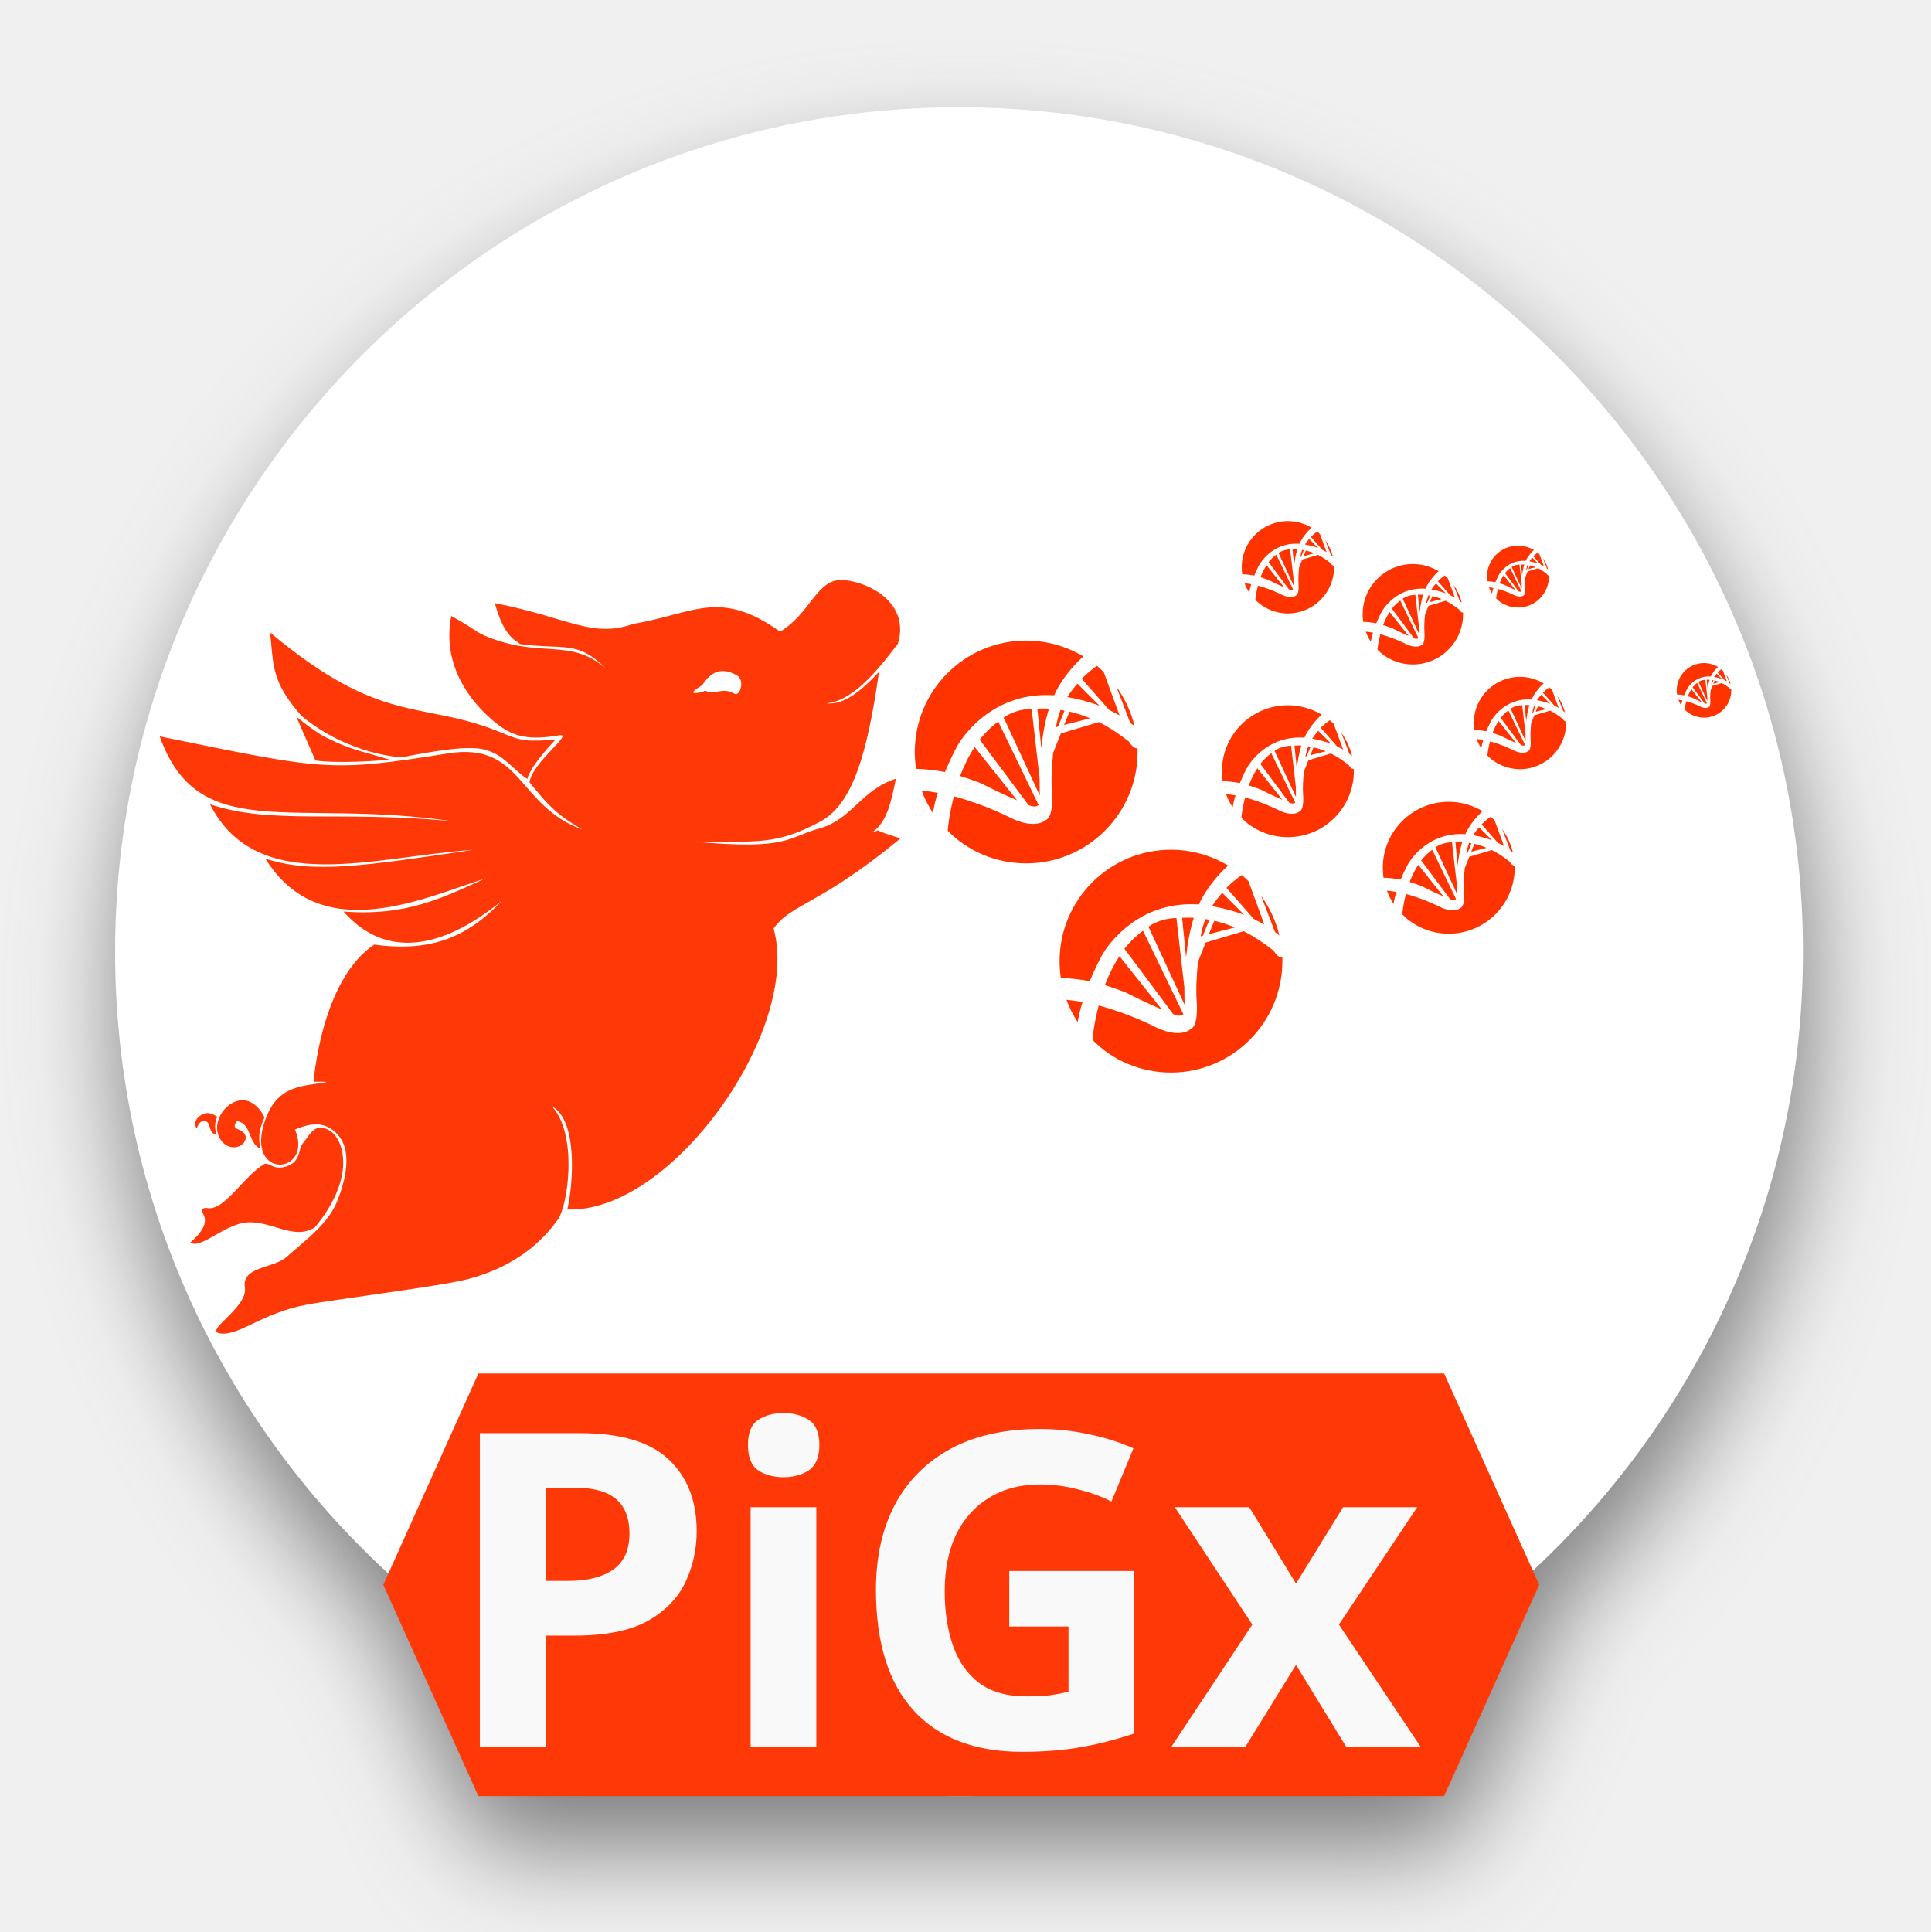
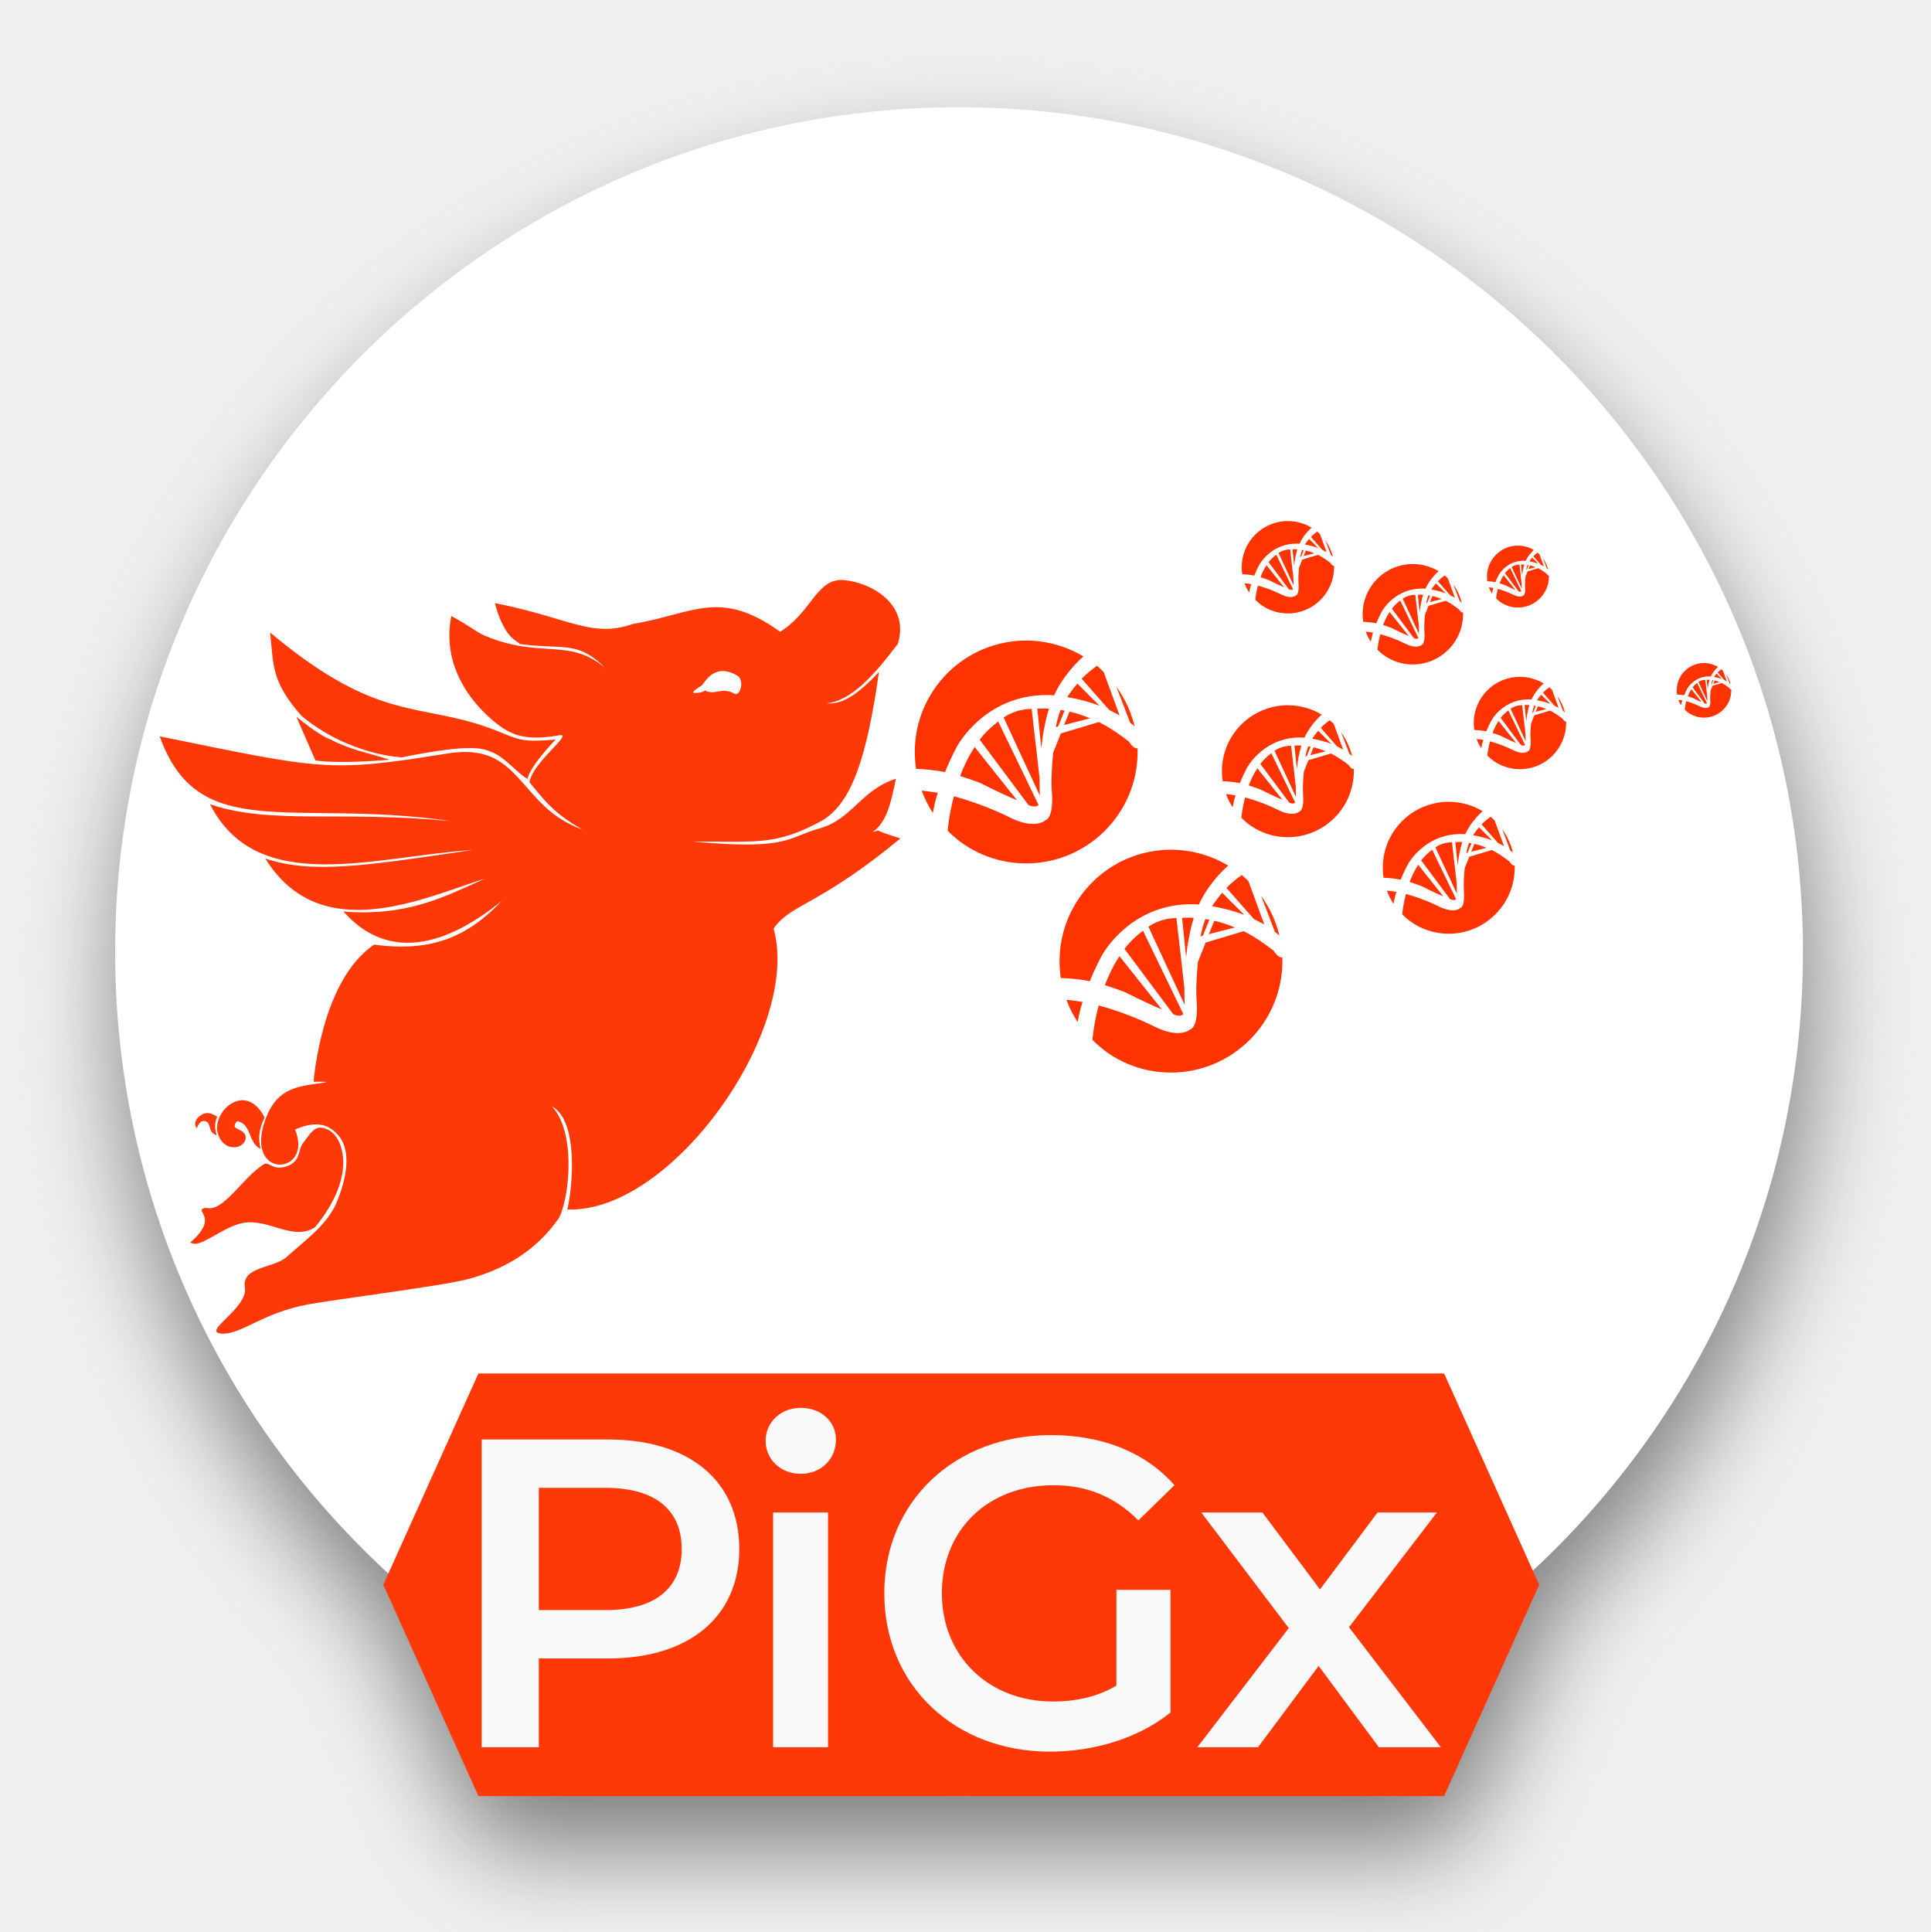
<svg xmlns="http://www.w3.org/2000/svg" version="1.1" id="svg4485" xml:space="preserve" width="102.199" height="102.244" viewBox="0 0 102.199 102.244">
  <defs id="defs4489">
    <clipPath clipPathUnits="userSpaceOnUse" id="clipPath4501">
      <path d="M 0,0 H 124.992 V 144 H 0 Z" id="path4499" style="clip-rule:evenodd" />
    </clipPath>
    <clipPath clipPathUnits="userSpaceOnUse" id="clipPath4525">
      <path d="M 0,0 H 100 V 125 H 0 Z" id="path4523" />
    </clipPath>
    <clipPath clipPathUnits="userSpaceOnUse" id="clipPath4545">
      <path d="M 0,0 H 100 V 125 H 0 Z" id="path4543" />
    </clipPath>
    <clipPath clipPathUnits="userSpaceOnUse" id="clipPath4561">
      <path d="M 0,0 H 100 V 125 H 0 Z" id="path4559" />
    </clipPath>
    <clipPath clipPathUnits="userSpaceOnUse" id="clipPath4577">
      <path d="M 0,0 H 100 V 125 H 0 Z" id="path4575" />
    </clipPath>
    <clipPath clipPathUnits="userSpaceOnUse" id="clipPath4593">
      <path d="M 0,0 H 100 V 125 H 0 Z" id="path4591" />
    </clipPath>
    <clipPath clipPathUnits="userSpaceOnUse" id="clipPath4609">
      <path d="M 0,0 H 100 V 125 H 0 Z" id="path4607" />
    </clipPath>
    <clipPath clipPathUnits="userSpaceOnUse" id="clipPath4625">
      <path d="M 0,0 H 100 V 125 H 0 Z" id="path4623" />
    </clipPath>
    <clipPath clipPathUnits="userSpaceOnUse" id="clipPath4641">
      <path d="M 0,0 H 100 V 125 H 0 Z" id="path4639" />
    </clipPath>
    <clipPath clipPathUnits="userSpaceOnUse" id="clipPath4657">
      <path d="M 0,0 H 100 V 125 H 0 Z" id="path4655" />
    </clipPath>
    <clipPath clipPathUnits="userSpaceOnUse" id="clipPath4673">
      <path d="M 0,0 H 100 V 125 H 0 Z" id="path4671" />
    </clipPath>
    <filter style="color-interpolation-filters:sRGB" id="filter5085" x="-0.072" width="1.144" y="-0.072" height="1.144">
      <feGaussianBlur stdDeviation="2.681" id="feGaussianBlur5087" />
    </filter>
  </defs>
  <g id="g4493" transform="matrix(1.333333,0,0,-1.333333,-32.45007,181.1392)">
    <g id="g4495">
      <g id="g4497" clip-path="url(#clipPath4501)">
        <path style="fill:#7d7d7d;fill-opacity:1;fill-rule:evenodd;stroke:none;stroke-width:1.333;filter:url(#filter5085)" d="m 94.143,99.246 c -24.652,0 -44.666,20.025 -44.666,44.689 0,13.016 5.576,24.736 14.465,32.906 l -0.27,0.598 5.031,11.184 h 25.439 25.676 l 5.031,-11.184 -0.34,-0.758 c 8.789,-8.163 14.299,-19.813 14.299,-32.746 0,-24.665 -20.014,-44.689 -44.666,-44.689 z" transform="matrix(0.75,0,0,-0.75,-7.94473,203.9638)" id="path4515-7" />
        <path d="m 62.407,131.598 c 18.489,0 33.5,-15.018 33.5,-33.517 0,-18.498 -15.011,-33.516 -33.5,-33.516 -18.489,0 -33.5,15.018 -33.5,33.516 0,18.498 15.011,33.517 33.5,33.517 z" style="fill:#ffffff;fill-opacity:1;fill-rule:evenodd;stroke:none" id="path4515" />
        <g id="g4517" transform="matrix(0.333111,0,0,0.333111,28.907,114.591)">
          <g id="g4519" transform="translate(0,-125)">
            <g id="g4521" />
            <g id="g4535">
              <g clip-path="url(#clipPath4525)" id="g4533">
                <path d="m 86.281,119.719 c -2.749,-0.216 -3.496,-3.985 -7.031,-6.156 -7.259,5.207 -10.39,2.1 -17.5,0.937 -4.99,-1.75 -7.622,0.733 -16.5,2.469 1.202,-4.429 2.752,-4.454 2.969,-4.875 5.266,-0.712 6.83,0.493 10.219,-2.875 -4.399,3.716 -7.652,1.045 -14.406,3.875 -1.336,0.635 -1.171,0.793 -3.969,2.344 -1.015,-5.093 1.431,-9.368 4.719,-12.25 2.092,-1.835 3.824,-2.732 8.125,-1.969 1.863,0.33 -3.144,-3.145 -3.527,-5.598 C 51.084,93.591 52.157,91.974 55.683,90 47.947,92.732 48.55,100.494 39.656,99.062 25.345,96.759 24.79,97.138 5.312,101.094 9.957,88.16 21.012,93.746 40.031,91 26.422,92.271 18.665,90.54 11.312,93 16.943,81.932 30.938,86.796 42.625,87.562 29.625,85.635 23.525,84.689 17.906,86.531 24.491,75.904 36.859,81.872 44.094,84.156 38.992,81.847 34.737,79.649 27.219,80.219 34.142,72.393 42.913,78.949 46.094,81.5 42.091,77.298 37.828,75.331 30.875,76.281 24.515,72.012 23.656,59.938 23.656,59.938 c 0,0 1.367,0.03 1.531,-0.031 -0.091,-0.038 -0.392,-0.096 -1.094,-0.188 -2.897,-0.379 -5.013,-0.914 -6.219,-4.375 -2.504,-7.185 5.838,-6.524 3.562,-1.094 2.566,1.09 4.018,0.628 5.156,-0.688 1.7,-1.965 0.854,-5.359 -0.094,-7.781 -1.098,-2.806 -3.826,-4.707 -6.062,-6.719 -1.531,-1.377 -5.375,-1.105 -4.969,-3.625 0.4,-2.483 -5.156,-5.284 -2.844,-5.5 2.312,-0.216 4.825,2.439 10.344,3.469 2.962,0.553 15.91,2.192 18.978,2.991 6.701,1.745 9.593,5.447 10.812,7.116 1.219,1.669 2.409,10.17 -0.705,13.495 3.174,-1.702 2.499,-9.552 1.831,-12.285 12.45,-0.499 27.938,21.485 24.585,33.471 2.144,3.017 5.363,2.678 15.124,10.743 -4.18,1.258 -1.854,1.013 -3.302,0.771 1.628,1.154 2.157,3.341 2.754,6.338 -4.197,-1.361 -5.192,-4.829 -9.108,-5.921 -3.917,-1.092 -3.641,-2.624 -15.094,-1.562 7.737,0.008 9.891,-0.484 15.312,2.438 3.714,2.121 5.462,7.854 6.875,17.781 -2.807,-3.046 -4.655,-3.918 -6.25,-3.75 3.037,0.301 5.79,3.515 8.5,7.094 1.435,4.709 -3.143,7.287 -6.438,7.594 -0.203,0.019 -0.379,0.014 -0.562,0 z m -67.812,-6.25 c 0.435,-3.783 0.044,-5.778 3.781,-9.969 5.716,-4.708 11.938,-4.906 11.938,-4.906 0,0 4.966,1.038 7.5,1.094 1.689,0.037 2.259,-0.069 3.277,-0.5 1.606,-0.68 2.943,-2.461 4.165,-3.165 0.351,1.591 3.37,4.697 3.37,4.697 0,0 -2.53,-0.262 -3.781,-0.063 -1.171,0.187 -2.266,0.727 -3.375,1.157 -9.105,3.527 -13.689,0.614 -26.875,11.656 z m 53.844,-4.594 c 0.504,0.022 1.115,-0.125 1.812,-0.531 0.938,-0.547 0.37,-2.57 -0.344,-2.156 -1.439,0.833 -2.326,-0.247 -3.5,0.375 -0.047,-0.088 -0.261,-0.201 -0.844,-0.282 -0.943,-0.131 -0.568,0.249 0.469,0.875 0.21,0.127 0.893,1.653 2.406,1.719 z m -50.719,-5.437 2.281,-5.219 c 0,0 2.553,-0.451 8.844,0.094 -2.634,0.827 -4.85,1.239 -7.031,2.406 -1.341,0.439 -4.094,2.719 -4.094,2.719 z m 2.938,-48.969 c -0.937,0.095 -1.596,-1.171 -2.188,-1.906 -0.513,-0.638 -0.213,-1.945 -1.625,-2.594 -1.797,-0.745 -2.203,0.361 -2.906,0.188 -2.63,-1.548 -4.859,-5.834 -6.991,-5.237 -1.748,-0.306 1.814,-0.96 -1.844,-4.112 1.036,-0.9 3.806,1.884 6.321,2.317 3.057,0.526 5.905,-2.215 8.513,-0.531 2.524,3.022 3.663,6.131 3.312,8.625 -0.223,1.589 -1.003,3.089 -2.594,3.25 z" style="fill:#ff3300;fill-opacity:0.97;fill-rule:nonzero;stroke:none" id="path4527" />
                <path d="m 17.334,51.941 c -1.508,0.694 -1.037,3.006 -2.813,3.31 -0.533,-0.674 -0.222,-0.832 0.373,-1.082 1.294,-0.622 0.536,-2 -0.666,-2.038 -1.202,-0.038 -1.988,1.026 -2.082,2.214 -0.024,1.468 1.069,2.953 2.484,3.323 1.51,0.395 2.655,-0.9 3.178,-1.961 -0.734,-1.639 -0.748,-2.529 -0.475,-3.766 z" style="fill:#ff3300;fill-opacity:0.97;fill-rule:nonzero;stroke:none" id="path4529" />
                <path d="m 10.868,56.202 c 0.565,0.092 1.315,-0.44 1.315,-0.44 0,0 -0.543,-0.81 -0.073,-2.2 -1.095,0.351 -0.613,1.377 -1.279,1.65 -0.413,0.169 -0.805,-0.025 -1.096,-0.807 -0.587,0.692 0.239,1.651 1.133,1.797 z" style="fill:#ff3300;fill-opacity:0.97;fill-rule:nonzero;stroke:none" id="path4531" />
              </g>
            </g>
          </g>
        </g>
        <g id="g4537" transform="matrix(0.058176,0,0,0.058176,72.552,108.153)">
          <g id="g4539" transform="translate(0,-125)">
            <g id="g4541" />
            <g id="g4551">
              <g clip-path="url(#clipPath4545)" id="g4549">
                <path d="M 40.9,88.9 55.5,57.4 c 0,1.5 -0.1,4 -0.1,7.1 l -3.2,27.9 c -7,-0.1 -11.3,-3.5 -11.3,-3.5 z m 18.3,3.6 c -1.7,0.1 -3.3,0.1 -4.7,0 l 1.6,-16 c 0.5,5.2 1.5,10.8 3.1,16 z M 23.3,65.3 c 2.6,-0.8 5.2,-1.7 8.1,-2.8 0,0 8.4,-4.3 14.9,-7 L 29.2,77 C 26.7,73.3 24.8,69.2 23.3,65.3 Z m -11,-14.9 c 0.5,2.7 1.1,5.5 2,8.1 -2.2,0.4 -4.4,0.7 -6.5,0.9 1.1,-3.2 2.7,-6.2 4.5,-9 z m 39.6,2.8 c 0,0 2.1,-0.7 3.1,0.4 L 38.7,87.3 C 35.9,85.2 33.4,82.8 31.2,80 L 50.9,53.6 c 0.4,-0.2 0.7,-0.3 1,-0.4 z m 41.9,32.1 c -1.4,5.9 -4,11.4 -7.4,16.1 2,-5.1 4.1,-10.7 5.6,-14.6 0.6,-0.4 1.3,-1 1.8,-1.5 z m -2.3,-6.1 c -4.2,3.3 -8.2,5.9 -12.1,7.9 L 64,82.5 60.9,74.7 C 60.4,69.8 60,63.6 60.4,58.5 c 0,0 0.9,-9.9 -2.7,-11.1 0,0 -3.9,-3.8 -13.8,0.9 0,0 -10.3,5.4 -23.1,8.8 C 18.8,49.5 18.3,43.7 18.3,43.2 26.3,35 37.6,30 50,30 c 24.8,0 45,20.2 45,45 0,0.5 0,1 0,1.5 -1.8,-0.3 -3.5,2.7 -3.5,2.7 z M 61.3,97.9 c 0.9,2.1 2.1,4.1 3.3,5.9 0,0 3.4,5.3 8.5,9.8 C 66.4,117.6 58.4,120 50,120 25.1,120 5,99.8 5,75 5,72.6 5.2,70.4 5.5,68.2 9,68.1 12.9,67.7 17.2,66.9 c 2.6,6.3 5,10.6 5,10.6 0,0 12,22.2 39.1,20.4 z M 62,85 l 0.9,0.3 2.6,6.4 c -0.6,0.1 -1,0.2 -1.6,0.3 -0.8,-2.1 -1.5,-4.5 -1.9,-7 z m 5.5,6.3 -2.2,-5.4 10.5,2.7 c -2.8,1.2 -5.6,2.1 -8.3,2.7 z m 3.2,11.3 c -1.4,-1.6 -2.8,-3.4 -4.1,-5.4 5,-0.9 9.3,-2.1 13,-3.5 z m 17,-12.8 -6.4,17.5 c -0.9,0.9 -1.8,1.7 -2.7,2.5 -2,-1.4 -4.1,-3.1 -6.2,-5.2 L 83.5,92 c 1.6,-0.8 3.1,-1.6 4.2,-2.2 z" style="fill:#ff3300;fill-opacity:1;fill-rule:nonzero;stroke:none" id="path4547" />
              </g>
            </g>
          </g>
        </g>
        <g id="g4553" transform="matrix(0.058176,0,0,0.058176,78.9376,104.321)">
          <g id="g4555" transform="translate(0,-125)">
            <g id="g4557" />
            <g id="g4567">
              <g clip-path="url(#clipPath4561)" id="g4565">
                <path d="M 40.9,88.9 55.5,57.4 c 0,1.5 -0.1,4 -0.1,7.1 l -3.2,27.9 c -7,-0.1 -11.3,-3.5 -11.3,-3.5 z m 18.3,3.6 c -1.7,0.1 -3.3,0.1 -4.7,0 l 1.6,-16 c 0.5,5.2 1.5,10.8 3.1,16 z M 23.3,65.3 c 2.6,-0.8 5.2,-1.7 8.1,-2.8 0,0 8.4,-4.3 14.9,-7 L 29.2,77 C 26.7,73.3 24.8,69.2 23.3,65.3 Z m -11,-14.9 c 0.5,2.7 1.1,5.5 2,8.1 -2.2,0.4 -4.4,0.7 -6.5,0.9 1.1,-3.2 2.7,-6.2 4.5,-9 z m 39.6,2.8 c 0,0 2.1,-0.7 3.1,0.4 L 38.7,87.3 C 35.9,85.2 33.4,82.8 31.2,80 L 50.9,53.6 c 0.4,-0.2 0.7,-0.3 1,-0.4 z m 41.9,32.1 c -1.4,5.9 -4,11.4 -7.4,16.1 2,-5.1 4.1,-10.7 5.6,-14.6 0.6,-0.4 1.3,-1 1.8,-1.5 z m -2.3,-6.1 c -4.2,3.3 -8.2,5.9 -12.1,7.9 L 64,82.5 60.9,74.7 C 60.4,69.8 60,63.6 60.4,58.5 c 0,0 0.9,-9.9 -2.7,-11.1 0,0 -3.9,-3.8 -13.8,0.9 0,0 -10.3,5.4 -23.1,8.8 C 18.8,49.5 18.3,43.7 18.3,43.2 26.3,35 37.6,30 50,30 c 24.8,0 45,20.2 45,45 0,0.5 0,1 0,1.5 -1.8,-0.3 -3.5,2.7 -3.5,2.7 z M 61.3,97.9 c 0.9,2.1 2.1,4.1 3.3,5.9 0,0 3.4,5.3 8.5,9.8 C 66.4,117.6 58.4,120 50,120 25.1,120 5,99.8 5,75 5,72.6 5.2,70.4 5.5,68.2 9,68.1 12.9,67.7 17.2,66.9 c 2.6,6.3 5,10.6 5,10.6 0,0 12,22.2 39.1,20.4 z M 62,85 l 0.9,0.3 2.6,6.4 c -0.6,0.1 -1,0.2 -1.6,0.3 -0.8,-2.1 -1.5,-4.5 -1.9,-7 z m 5.5,6.3 -2.2,-5.4 10.5,2.7 c -2.8,1.2 -5.6,2.1 -8.3,2.7 z m 3.2,11.3 c -1.4,-1.6 -2.8,-3.4 -4.1,-5.4 5,-0.9 9.3,-2.1 13,-3.5 z m 17,-12.8 -6.4,17.5 c -0.9,0.9 -1.8,1.7 -2.7,2.5 -2,-1.4 -4.1,-3.1 -6.2,-5.2 L 83.5,92 c 1.6,-0.8 3.1,-1.6 4.2,-2.2 z" style="fill:#ff3300;fill-opacity:1;fill-rule:nonzero;stroke:none" id="path4563" />
              </g>
            </g>
          </g>
        </g>
        <g id="g4569" transform="matrix(0.024073,0,0,0.024073,90.7746,109.657)">
          <g id="g4571" transform="translate(0,-125)">
            <g id="g4573" />
            <g id="g4583">
              <g clip-path="url(#clipPath4577)" id="g4581">
                <path d="M 40.9,88.9 55.5,57.4 c 0,1.5 -0.1,4 -0.1,7.1 l -3.2,27.9 c -7,-0.1 -11.3,-3.5 -11.3,-3.5 z m 18.3,3.6 c -1.7,0.1 -3.3,0.1 -4.7,0 l 1.6,-16 c 0.5,5.2 1.5,10.8 3.1,16 z M 23.3,65.3 c 2.6,-0.8 5.2,-1.7 8.1,-2.8 0,0 8.4,-4.3 14.9,-7 L 29.2,77 C 26.7,73.3 24.8,69.2 23.3,65.3 Z m -11,-14.9 c 0.5,2.7 1.1,5.5 2,8.1 -2.2,0.4 -4.4,0.7 -6.5,0.9 1.1,-3.2 2.7,-6.2 4.5,-9 z m 39.6,2.8 c 0,0 2.1,-0.7 3.1,0.4 L 38.7,87.3 C 35.9,85.2 33.4,82.8 31.2,80 L 50.9,53.6 c 0.4,-0.2 0.7,-0.3 1,-0.4 z m 41.9,32.1 c -1.4,5.9 -4,11.4 -7.4,16.1 2,-5.1 4.1,-10.7 5.6,-14.6 0.6,-0.4 1.3,-1 1.8,-1.5 z m -2.3,-6.1 c -4.2,3.3 -8.2,5.9 -12.1,7.9 L 64,82.5 60.9,74.7 C 60.4,69.8 60,63.6 60.4,58.5 c 0,0 0.9,-9.9 -2.7,-11.1 0,0 -3.9,-3.8 -13.8,0.9 0,0 -10.3,5.4 -23.1,8.8 C 18.8,49.5 18.3,43.7 18.3,43.2 26.3,35 37.6,30 50,30 c 24.8,0 45,20.2 45,45 0,0.5 0,1 0,1.5 -1.8,-0.3 -3.5,2.7 -3.5,2.7 z M 61.3,97.9 c 0.9,2.1 2.1,4.1 3.3,5.9 0,0 3.4,5.3 8.5,9.8 C 66.4,117.6 58.4,120 50,120 25.1,120 5,99.8 5,75 5,72.6 5.2,70.4 5.5,68.2 9,68.1 12.9,67.7 17.2,66.9 c 2.6,6.3 5,10.6 5,10.6 0,0 12,22.2 39.1,20.4 z M 62,85 l 0.9,0.3 2.6,6.4 c -0.6,0.1 -1,0.2 -1.6,0.3 -0.8,-2.1 -1.5,-4.5 -1.9,-7 z m 5.5,6.3 -2.2,-5.4 10.5,2.7 c -2.8,1.2 -5.6,2.1 -8.3,2.7 z m 3.2,11.3 c -1.4,-1.6 -2.8,-3.4 -4.1,-5.4 5,-0.9 9.3,-2.1 13,-3.5 z m 17,-12.8 -6.4,17.5 c -0.9,0.9 -1.8,1.7 -2.7,2.5 -2,-1.4 -4.1,-3.1 -6.2,-5.2 L 83.5,92 c 1.6,-0.8 3.1,-1.6 4.2,-2.2 z" style="fill:#ff3300;fill-opacity:1;fill-rule:nonzero;stroke:none" id="path4579" />
              </g>
            </g>
          </g>
        </g>
        <g id="g4585" transform="matrix(0.027311,0,0,0.027311,83.2279,114.335)">
          <g id="g4587" transform="translate(0,-125)">
            <g id="g4589" />
            <g id="g4599">
              <g clip-path="url(#clipPath4593)" id="g4597">
                <path d="M 40.9,88.9 55.5,57.4 c 0,1.5 -0.1,4 -0.1,7.1 l -3.2,27.9 c -7,-0.1 -11.3,-3.5 -11.3,-3.5 z m 18.3,3.6 c -1.7,0.1 -3.3,0.1 -4.7,0 l 1.6,-16 c 0.5,5.2 1.5,10.8 3.1,16 z M 23.3,65.3 c 2.6,-0.8 5.2,-1.7 8.1,-2.8 0,0 8.4,-4.3 14.9,-7 L 29.2,77 C 26.7,73.3 24.8,69.2 23.3,65.3 Z m -11,-14.9 c 0.5,2.7 1.1,5.5 2,8.1 -2.2,0.4 -4.4,0.7 -6.5,0.9 1.1,-3.2 2.7,-6.2 4.5,-9 z m 39.6,2.8 c 0,0 2.1,-0.7 3.1,0.4 L 38.7,87.3 C 35.9,85.2 33.4,82.8 31.2,80 L 50.9,53.6 c 0.4,-0.2 0.7,-0.3 1,-0.4 z m 41.9,32.1 c -1.4,5.9 -4,11.4 -7.4,16.1 2,-5.1 4.1,-10.7 5.6,-14.6 0.6,-0.4 1.3,-1 1.8,-1.5 z m -2.3,-6.1 c -4.2,3.3 -8.2,5.9 -12.1,7.9 L 64,82.5 60.9,74.7 C 60.4,69.8 60,63.6 60.4,58.5 c 0,0 0.9,-9.9 -2.7,-11.1 0,0 -3.9,-3.8 -13.8,0.9 0,0 -10.3,5.4 -23.1,8.8 C 18.8,49.5 18.3,43.7 18.3,43.2 26.3,35 37.6,30 50,30 c 24.8,0 45,20.2 45,45 0,0.5 0,1 0,1.5 -1.8,-0.3 -3.5,2.7 -3.5,2.7 z M 61.3,97.9 c 0.9,2.1 2.1,4.1 3.3,5.9 0,0 3.4,5.3 8.5,9.8 C 66.4,117.6 58.4,120 50,120 25.1,120 5,99.8 5,75 5,72.6 5.2,70.4 5.5,68.2 9,68.1 12.9,67.7 17.2,66.9 c 2.6,6.3 5,10.6 5,10.6 0,0 12,22.2 39.1,20.4 z M 62,85 l 0.9,0.3 2.6,6.4 c -0.6,0.1 -1,0.2 -1.6,0.3 -0.8,-2.1 -1.5,-4.5 -1.9,-7 z m 5.5,6.3 -2.2,-5.4 10.5,2.7 c -2.8,1.2 -5.6,2.1 -8.3,2.7 z m 3.2,11.3 c -1.4,-1.6 -2.8,-3.4 -4.1,-5.4 5,-0.9 9.3,-2.1 13,-3.5 z m 17,-12.8 -6.4,17.5 c -0.9,0.9 -1.8,1.7 -2.7,2.5 -2,-1.4 -4.1,-3.1 -6.2,-5.2 L 83.5,92 c 1.6,-0.8 3.1,-1.6 4.2,-2.2 z" style="fill:#ff3300;fill-opacity:1;fill-rule:nonzero;stroke:none" id="path4595" />
              </g>
            </g>
          </g>
        </g>
        <g id="g4601" transform="matrix(0.044286,0,0,0.044286,78.2072,113.689)">
          <g id="g4603" transform="translate(0,-125)">
            <g id="g4605" />
            <g id="g4615">
              <g clip-path="url(#clipPath4609)" id="g4613">
                <path d="M 40.9,88.9 55.5,57.4 c 0,1.5 -0.1,4 -0.1,7.1 l -3.2,27.9 c -7,-0.1 -11.3,-3.5 -11.3,-3.5 z m 18.3,3.6 c -1.7,0.1 -3.3,0.1 -4.7,0 l 1.6,-16 c 0.5,5.2 1.5,10.8 3.1,16 z M 23.3,65.3 c 2.6,-0.8 5.2,-1.7 8.1,-2.8 0,0 8.4,-4.3 14.9,-7 L 29.2,77 C 26.7,73.3 24.8,69.2 23.3,65.3 Z m -11,-14.9 c 0.5,2.7 1.1,5.5 2,8.1 -2.2,0.4 -4.4,0.7 -6.5,0.9 1.1,-3.2 2.7,-6.2 4.5,-9 z m 39.6,2.8 c 0,0 2.1,-0.7 3.1,0.4 L 38.7,87.3 C 35.9,85.2 33.4,82.8 31.2,80 L 50.9,53.6 c 0.4,-0.2 0.7,-0.3 1,-0.4 z m 41.9,32.1 c -1.4,5.9 -4,11.4 -7.4,16.1 2,-5.1 4.1,-10.7 5.6,-14.6 0.6,-0.4 1.3,-1 1.8,-1.5 z m -2.3,-6.1 c -4.2,3.3 -8.2,5.9 -12.1,7.9 L 64,82.5 60.9,74.7 C 60.4,69.8 60,63.6 60.4,58.5 c 0,0 0.9,-9.9 -2.7,-11.1 0,0 -3.9,-3.8 -13.8,0.9 0,0 -10.3,5.4 -23.1,8.8 C 18.8,49.5 18.3,43.7 18.3,43.2 26.3,35 37.6,30 50,30 c 24.8,0 45,20.2 45,45 0,0.5 0,1 0,1.5 -1.8,-0.3 -3.5,2.7 -3.5,2.7 z M 61.3,97.9 c 0.9,2.1 2.1,4.1 3.3,5.9 0,0 3.4,5.3 8.5,9.8 C 66.4,117.6 58.4,120 50,120 25.1,120 5,99.8 5,75 5,72.6 5.2,70.4 5.5,68.2 9,68.1 12.9,67.7 17.2,66.9 c 2.6,6.3 5,10.6 5,10.6 0,0 12,22.2 39.1,20.4 z M 62,85 l 0.9,0.3 2.6,6.4 c -0.6,0.1 -1,0.2 -1.6,0.3 -0.8,-2.1 -1.5,-4.5 -1.9,-7 z m 5.5,6.3 -2.2,-5.4 10.5,2.7 c -2.8,1.2 -5.6,2.1 -8.3,2.7 z m 3.2,11.3 c -1.4,-1.6 -2.8,-3.4 -4.1,-5.4 5,-0.9 9.3,-2.1 13,-3.5 z m 17,-12.8 -6.4,17.5 c -0.9,0.9 -1.8,1.7 -2.7,2.5 -2,-1.4 -4.1,-3.1 -6.2,-5.2 L 83.5,92 c 1.6,-0.8 3.1,-1.6 4.2,-2.2 z" style="fill:#ff3300;fill-opacity:1;fill-rule:nonzero;stroke:none" id="path4611" />
              </g>
            </g>
          </g>
        </g>
        <g id="g4617" transform="matrix(0.098272,0,0,0.098272,60.1593,110.921)">
          <g id="g4619" transform="translate(0,-125)">
            <g id="g4621" />
            <g id="g4631">
              <g clip-path="url(#clipPath4625)" id="g4629">
                <path d="M 40.9,88.9 55.5,57.4 c 0,1.5 -0.1,4 -0.1,7.1 l -3.2,27.9 c -7,-0.1 -11.3,-3.5 -11.3,-3.5 z m 18.3,3.6 c -1.7,0.1 -3.3,0.1 -4.7,0 l 1.6,-16 c 0.5,5.2 1.5,10.8 3.1,16 z M 23.3,65.3 c 2.6,-0.8 5.2,-1.7 8.1,-2.8 0,0 8.4,-4.3 14.9,-7 L 29.2,77 C 26.7,73.3 24.8,69.2 23.3,65.3 Z m -11,-14.9 c 0.5,2.7 1.1,5.5 2,8.1 -2.2,0.4 -4.4,0.7 -6.5,0.9 1.1,-3.2 2.7,-6.2 4.5,-9 z m 39.6,2.8 c 0,0 2.1,-0.7 3.1,0.4 L 38.7,87.3 C 35.9,85.2 33.4,82.8 31.2,80 L 50.9,53.6 c 0.4,-0.2 0.7,-0.3 1,-0.4 z m 41.9,32.1 c -1.4,5.9 -4,11.4 -7.4,16.1 2,-5.1 4.1,-10.7 5.6,-14.6 0.6,-0.4 1.3,-1 1.8,-1.5 z m -2.3,-6.1 c -4.2,3.3 -8.2,5.9 -12.1,7.9 L 64,82.5 60.9,74.7 C 60.4,69.8 60,63.6 60.4,58.5 c 0,0 0.9,-9.9 -2.7,-11.1 0,0 -3.9,-3.8 -13.8,0.9 0,0 -10.3,5.4 -23.1,8.8 C 18.8,49.5 18.3,43.7 18.3,43.2 26.3,35 37.6,30 50,30 c 24.8,0 45,20.2 45,45 0,0.5 0,1 0,1.5 -1.8,-0.3 -3.5,2.7 -3.5,2.7 z M 61.3,97.9 c 0.9,2.1 2.1,4.1 3.3,5.9 0,0 3.4,5.3 8.5,9.8 C 66.4,117.6 58.4,120 50,120 25.1,120 5,99.8 5,75 5,72.6 5.2,70.4 5.5,68.2 9,68.1 12.9,67.7 17.2,66.9 c 2.6,6.3 5,10.6 5,10.6 0,0 12,22.2 39.1,20.4 z M 62,85 l 0.9,0.3 2.6,6.4 c -0.6,0.1 -1,0.2 -1.6,0.3 -0.8,-2.1 -1.5,-4.5 -1.9,-7 z m 5.5,6.3 -2.2,-5.4 10.5,2.7 c -2.8,1.2 -5.6,2.1 -8.3,2.7 z m 3.2,11.3 c -1.4,-1.6 -2.8,-3.4 -4.1,-5.4 5,-0.9 9.3,-2.1 13,-3.5 z m 17,-12.8 -6.4,17.5 c -0.9,0.9 -1.8,1.7 -2.7,2.5 -2,-1.4 -4.1,-3.1 -6.2,-5.2 L 83.5,92 c 1.6,-0.8 3.1,-1.6 4.2,-2.2 z" style="fill:#ff3300;fill-opacity:1;fill-rule:nonzero;stroke:none" id="path4627" />
              </g>
            </g>
          </g>
        </g>
        <g id="g4633" transform="matrix(0.098272,0,0,0.098272,65.9064,102.619)">
          <g id="g4635" transform="translate(0,-125)">
            <g id="g4637" />
            <g id="g4647">
              <g clip-path="url(#clipPath4641)" id="g4645">
                <path d="M 40.9,88.9 55.5,57.4 c 0,1.5 -0.1,4 -0.1,7.1 l -3.2,27.9 c -7,-0.1 -11.3,-3.5 -11.3,-3.5 z m 18.3,3.6 c -1.7,0.1 -3.3,0.1 -4.7,0 l 1.6,-16 c 0.5,5.2 1.5,10.8 3.1,16 z M 23.3,65.3 c 2.6,-0.8 5.2,-1.7 8.1,-2.8 0,0 8.4,-4.3 14.9,-7 L 29.2,77 C 26.7,73.3 24.8,69.2 23.3,65.3 Z m -11,-14.9 c 0.5,2.7 1.1,5.5 2,8.1 -2.2,0.4 -4.4,0.7 -6.5,0.9 1.1,-3.2 2.7,-6.2 4.5,-9 z m 39.6,2.8 c 0,0 2.1,-0.7 3.1,0.4 L 38.7,87.3 C 35.9,85.2 33.4,82.8 31.2,80 L 50.9,53.6 c 0.4,-0.2 0.7,-0.3 1,-0.4 z m 41.9,32.1 c -1.4,5.9 -4,11.4 -7.4,16.1 2,-5.1 4.1,-10.7 5.6,-14.6 0.6,-0.4 1.3,-1 1.8,-1.5 z m -2.3,-6.1 c -4.2,3.3 -8.2,5.9 -12.1,7.9 L 64,82.5 60.9,74.7 C 60.4,69.8 60,63.6 60.4,58.5 c 0,0 0.9,-9.9 -2.7,-11.1 0,0 -3.9,-3.8 -13.8,0.9 0,0 -10.3,5.4 -23.1,8.8 C 18.8,49.5 18.3,43.7 18.3,43.2 26.3,35 37.6,30 50,30 c 24.8,0 45,20.2 45,45 0,0.5 0,1 0,1.5 -1.8,-0.3 -3.5,2.7 -3.5,2.7 z M 61.3,97.9 c 0.9,2.1 2.1,4.1 3.3,5.9 0,0 3.4,5.3 8.5,9.8 C 66.4,117.6 58.4,120 50,120 25.1,120 5,99.8 5,75 5,72.6 5.2,70.4 5.5,68.2 9,68.1 12.9,67.7 17.2,66.9 c 2.6,6.3 5,10.6 5,10.6 0,0 12,22.2 39.1,20.4 z M 62,85 l 0.9,0.3 2.6,6.4 c -0.6,0.1 -1,0.2 -1.6,0.3 -0.8,-2.1 -1.5,-4.5 -1.9,-7 z m 5.5,6.3 -2.2,-5.4 10.5,2.7 c -2.8,1.2 -5.6,2.1 -8.3,2.7 z m 3.2,11.3 c -1.4,-1.6 -2.8,-3.4 -4.1,-5.4 5,-0.9 9.3,-2.1 13,-3.5 z m 17,-12.8 -6.4,17.5 c -0.9,0.9 -1.8,1.7 -2.7,2.5 -2,-1.4 -4.1,-3.1 -6.2,-5.2 L 83.5,92 c 1.6,-0.8 3.1,-1.6 4.2,-2.2 z" style="fill:#ff3300;fill-opacity:1;fill-rule:nonzero;stroke:none" id="path4643" />
              </g>
            </g>
          </g>
        </g>
        <g id="g4649" transform="matrix(0.040731,0,0,0.040731,73.4243,115.376)">
          <g id="g4651" transform="translate(0,-125)">
            <g id="g4653" />
            <g id="g4663">
              <g clip-path="url(#clipPath4657)" id="g4661">
                <path d="M 40.9,88.9 55.5,57.4 c 0,1.5 -0.1,4 -0.1,7.1 l -3.2,27.9 c -7,-0.1 -11.3,-3.5 -11.3,-3.5 z m 18.3,3.6 c -1.7,0.1 -3.3,0.1 -4.7,0 l 1.6,-16 c 0.5,5.2 1.5,10.8 3.1,16 z M 23.3,65.3 c 2.6,-0.8 5.2,-1.7 8.1,-2.8 0,0 8.4,-4.3 14.9,-7 L 29.2,77 C 26.7,73.3 24.8,69.2 23.3,65.3 Z m -11,-14.9 c 0.5,2.7 1.1,5.5 2,8.1 -2.2,0.4 -4.4,0.7 -6.5,0.9 1.1,-3.2 2.7,-6.2 4.5,-9 z m 39.6,2.8 c 0,0 2.1,-0.7 3.1,0.4 L 38.7,87.3 C 35.9,85.2 33.4,82.8 31.2,80 L 50.9,53.6 c 0.4,-0.2 0.7,-0.3 1,-0.4 z m 41.9,32.1 c -1.4,5.9 -4,11.4 -7.4,16.1 2,-5.1 4.1,-10.7 5.6,-14.6 0.6,-0.4 1.3,-1 1.8,-1.5 z m -2.3,-6.1 c -4.2,3.3 -8.2,5.9 -12.1,7.9 L 64,82.5 60.9,74.7 C 60.4,69.8 60,63.6 60.4,58.5 c 0,0 0.9,-9.9 -2.7,-11.1 0,0 -3.9,-3.8 -13.8,0.9 0,0 -10.3,5.4 -23.1,8.8 C 18.8,49.5 18.3,43.7 18.3,43.2 26.3,35 37.6,30 50,30 c 24.8,0 45,20.2 45,45 0,0.5 0,1 0,1.5 -1.8,-0.3 -3.5,2.7 -3.5,2.7 z M 61.3,97.9 c 0.9,2.1 2.1,4.1 3.3,5.9 0,0 3.4,5.3 8.5,9.8 C 66.4,117.6 58.4,120 50,120 25.1,120 5,99.8 5,75 5,72.6 5.2,70.4 5.5,68.2 9,68.1 12.9,67.7 17.2,66.9 c 2.6,6.3 5,10.6 5,10.6 0,0 12,22.2 39.1,20.4 z M 62,85 l 0.9,0.3 2.6,6.4 c -0.6,0.1 -1,0.2 -1.6,0.3 -0.8,-2.1 -1.5,-4.5 -1.9,-7 z m 5.5,6.3 -2.2,-5.4 10.5,2.7 c -2.8,1.2 -5.6,2.1 -8.3,2.7 z m 3.2,11.3 c -1.4,-1.6 -2.8,-3.4 -4.1,-5.4 5,-0.9 9.3,-2.1 13,-3.5 z m 17,-12.8 -6.4,17.5 c -0.9,0.9 -1.8,1.7 -2.7,2.5 -2,-1.4 -4.1,-3.1 -6.2,-5.2 L 83.5,92 c 1.6,-0.8 3.1,-1.6 4.2,-2.2 z" style="fill:#ff3300;fill-opacity:1;fill-rule:nonzero;stroke:none" id="path4659" />
              </g>
            </g>
          </g>
        </g>
        <g id="g4665" transform="matrix(0.040731,0,0,0.040731,82.6358,109.194)">
          <g id="g4667" transform="translate(0,-125)">
            <g id="g4669" />
            <g id="g4679">
              <g clip-path="url(#clipPath4673)" id="g4677">
                <path d="M 40.9,88.9 55.5,57.4 c 0,1.5 -0.1,4 -0.1,7.1 l -3.2,27.9 c -7,-0.1 -11.3,-3.5 -11.3,-3.5 z m 18.3,3.6 c -1.7,0.1 -3.3,0.1 -4.7,0 l 1.6,-16 c 0.5,5.2 1.5,10.8 3.1,16 z M 23.3,65.3 c 2.6,-0.8 5.2,-1.7 8.1,-2.8 0,0 8.4,-4.3 14.9,-7 L 29.2,77 C 26.7,73.3 24.8,69.2 23.3,65.3 Z m -11,-14.9 c 0.5,2.7 1.1,5.5 2,8.1 -2.2,0.4 -4.4,0.7 -6.5,0.9 1.1,-3.2 2.7,-6.2 4.5,-9 z m 39.6,2.8 c 0,0 2.1,-0.7 3.1,0.4 L 38.7,87.3 C 35.9,85.2 33.4,82.8 31.2,80 L 50.9,53.6 c 0.4,-0.2 0.7,-0.3 1,-0.4 z m 41.9,32.1 c -1.4,5.9 -4,11.4 -7.4,16.1 2,-5.1 4.1,-10.7 5.6,-14.6 0.6,-0.4 1.3,-1 1.8,-1.5 z m -2.3,-6.1 c -4.2,3.3 -8.2,5.9 -12.1,7.9 L 64,82.5 60.9,74.7 C 60.4,69.8 60,63.6 60.4,58.5 c 0,0 0.9,-9.9 -2.7,-11.1 0,0 -3.9,-3.8 -13.8,0.9 0,0 -10.3,5.4 -23.1,8.8 C 18.8,49.5 18.3,43.7 18.3,43.2 26.3,35 37.6,30 50,30 c 24.8,0 45,20.2 45,45 0,0.5 0,1 0,1.5 -1.8,-0.3 -3.5,2.7 -3.5,2.7 z M 61.3,97.9 c 0.9,2.1 2.1,4.1 3.3,5.9 0,0 3.4,5.3 8.5,9.8 C 66.4,117.6 58.4,120 50,120 25.1,120 5,99.8 5,75 5,72.6 5.2,70.4 5.5,68.2 9,68.1 12.9,67.7 17.2,66.9 c 2.6,6.3 5,10.6 5,10.6 0,0 12,22.2 39.1,20.4 z M 62,85 l 0.9,0.3 2.6,6.4 c -0.6,0.1 -1,0.2 -1.6,0.3 -0.8,-2.1 -1.5,-4.5 -1.9,-7 z m 5.5,6.3 -2.2,-5.4 10.5,2.7 c -2.8,1.2 -5.6,2.1 -8.3,2.7 z m 3.2,11.3 c -1.4,-1.6 -2.8,-3.4 -4.1,-5.4 5,-0.9 9.3,-2.1 13,-3.5 z m 17,-12.8 -6.4,17.5 c -0.9,0.9 -1.8,1.7 -2.7,2.5 -2,-1.4 -4.1,-3.1 -6.2,-5.2 L 83.5,92 c 1.6,-0.8 3.1,-1.6 4.2,-2.2 z" style="fill:#ff3300;fill-opacity:1;fill-rule:nonzero;stroke:none" id="path4675" />
              </g>
            </g>
          </g>
        </g>
        <path d="m 43.328,64.566 -3.774,8.387 3.774,8.387 h 38.335 l 3.774,-8.387 -3.774,-8.387 z" style="fill:#ff3807;fill-opacity:1;fill-rule:evenodd;stroke:none" id="path4681" />
-         <g id="g4683" transform="matrix(0.9648452,0,0,0.9648452,41.81725,66.50374)" style="fill:#f9f9f9">
-           <text transform="scale(1,-1)" style="font-variant:normal;font-weight:500;font-size:18.087px;font-family:Montserrat;-inkscape-font-specification:Montserrat-Medium;writing-mode:lr-tb;fill:#f9f9f9;fill-opacity:1;fill-rule:nonzero;stroke:none" id="text4687">
-             <tspan x="0 12.207 17.468 30.981" y="0" id="tspan4685" style="font-style:normal;font-variant:normal;font-weight:600;font-stretch:normal;font-family:Montserrat;-inkscape-font-specification:'Montserrat Semi-Bold';fill:#f9f9f9">PiGx</tspan>
-           </text>
-         </g>
+         <path d="M 48.484,78.72 H 43.458 V 66.504 h 2.269 v 3.525 h 2.757 c 3.211,0 5.2,1.658 5.2,4.345 0,2.705 -1.989,4.345 -5.2,4.345 z m -0.105,-6.771 h -2.653 v 4.851 h 2.653 c 1.989,0 3.019,-0.89 3.019,-2.426 0,-1.536 -1.03,-2.426 -3.019,-2.426 z" style="font-style:normal;font-variant:normal;font-weight:600;font-stretch:normal;font-size:medium;font-family:Montserrat;-inkscape-font-specification:'Montserrat Semi-Bold';writing-mode:lr-tb;fill:#f9f9f9;fill-opacity:1;fill-rule:nonzero;stroke:none;stroke-width:0.965" id="path4586" />
+         <path d="m 56.125,77.358 c 0.82,0 1.396,0.593 1.396,1.361 0,0.715 -0.593,1.256 -1.396,1.256 -0.803,0 -1.396,-0.576 -1.396,-1.309 0,-0.733 0.593,-1.309 1.396,-1.309 z M 55.026,66.504 h 2.181 v 9.319 h -2.181 z" style="font-style:normal;font-variant:normal;font-weight:600;font-stretch:normal;font-size:medium;font-family:Montserrat;-inkscape-font-specification:'Montserrat Semi-Bold';writing-mode:lr-tb;fill:#f9f9f9;fill-opacity:1;fill-rule:nonzero;stroke:none;stroke-width:0.965" id="path4588" />
+         <path d="m 68.654,68.947 c -0.785,-0.454 -1.64,-0.628 -2.513,-0.628 -2.583,0 -4.415,1.815 -4.415,4.293 0,2.53 1.832,4.293 4.433,4.293 1.309,0 2.408,-0.436 3.368,-1.396 l 1.431,1.396 c -1.152,1.309 -2.862,1.989 -4.904,1.989 -3.822,0 -6.614,-2.635 -6.614,-6.282 0,-3.647 2.792,-6.282 6.579,-6.282 1.728,0 3.508,0.524 4.782,1.553 v 4.869 h -2.146 z" style="font-style:normal;font-variant:normal;font-weight:600;font-stretch:normal;font-size:medium;font-family:Montserrat;-inkscape-font-specification:'Montserrat Semi-Bold';writing-mode:lr-tb;fill:#f9f9f9;fill-opacity:1;fill-rule:nonzero;stroke:none;stroke-width:0.965" id="path4590" />
+         <path d="m 81.534,66.504 -3.647,4.764 3.49,4.555 h -2.356 l -2.286,-3.054 -2.286,3.054 h -2.426 l 3.473,-4.59 -3.63,-4.729 h 2.408 l 2.408,3.228 2.391,-3.228 z" style="font-style:normal;font-variant:normal;font-weight:600;font-stretch:normal;font-size:medium;font-family:Montserrat;-inkscape-font-specification:'Montserrat Semi-Bold';writing-mode:lr-tb;fill:#f9f9f9;fill-opacity:1;fill-rule:nonzero;stroke:none;stroke-width:0.965" id="path4592" />
        <g id="g4711" transform="rotate(30.16752,-211.166,41.28589)">
          <g id="g4713" transform="translate(9.27267,-130.341)" />
        </g>
      </g>
    </g>
  </g>
</svg>
